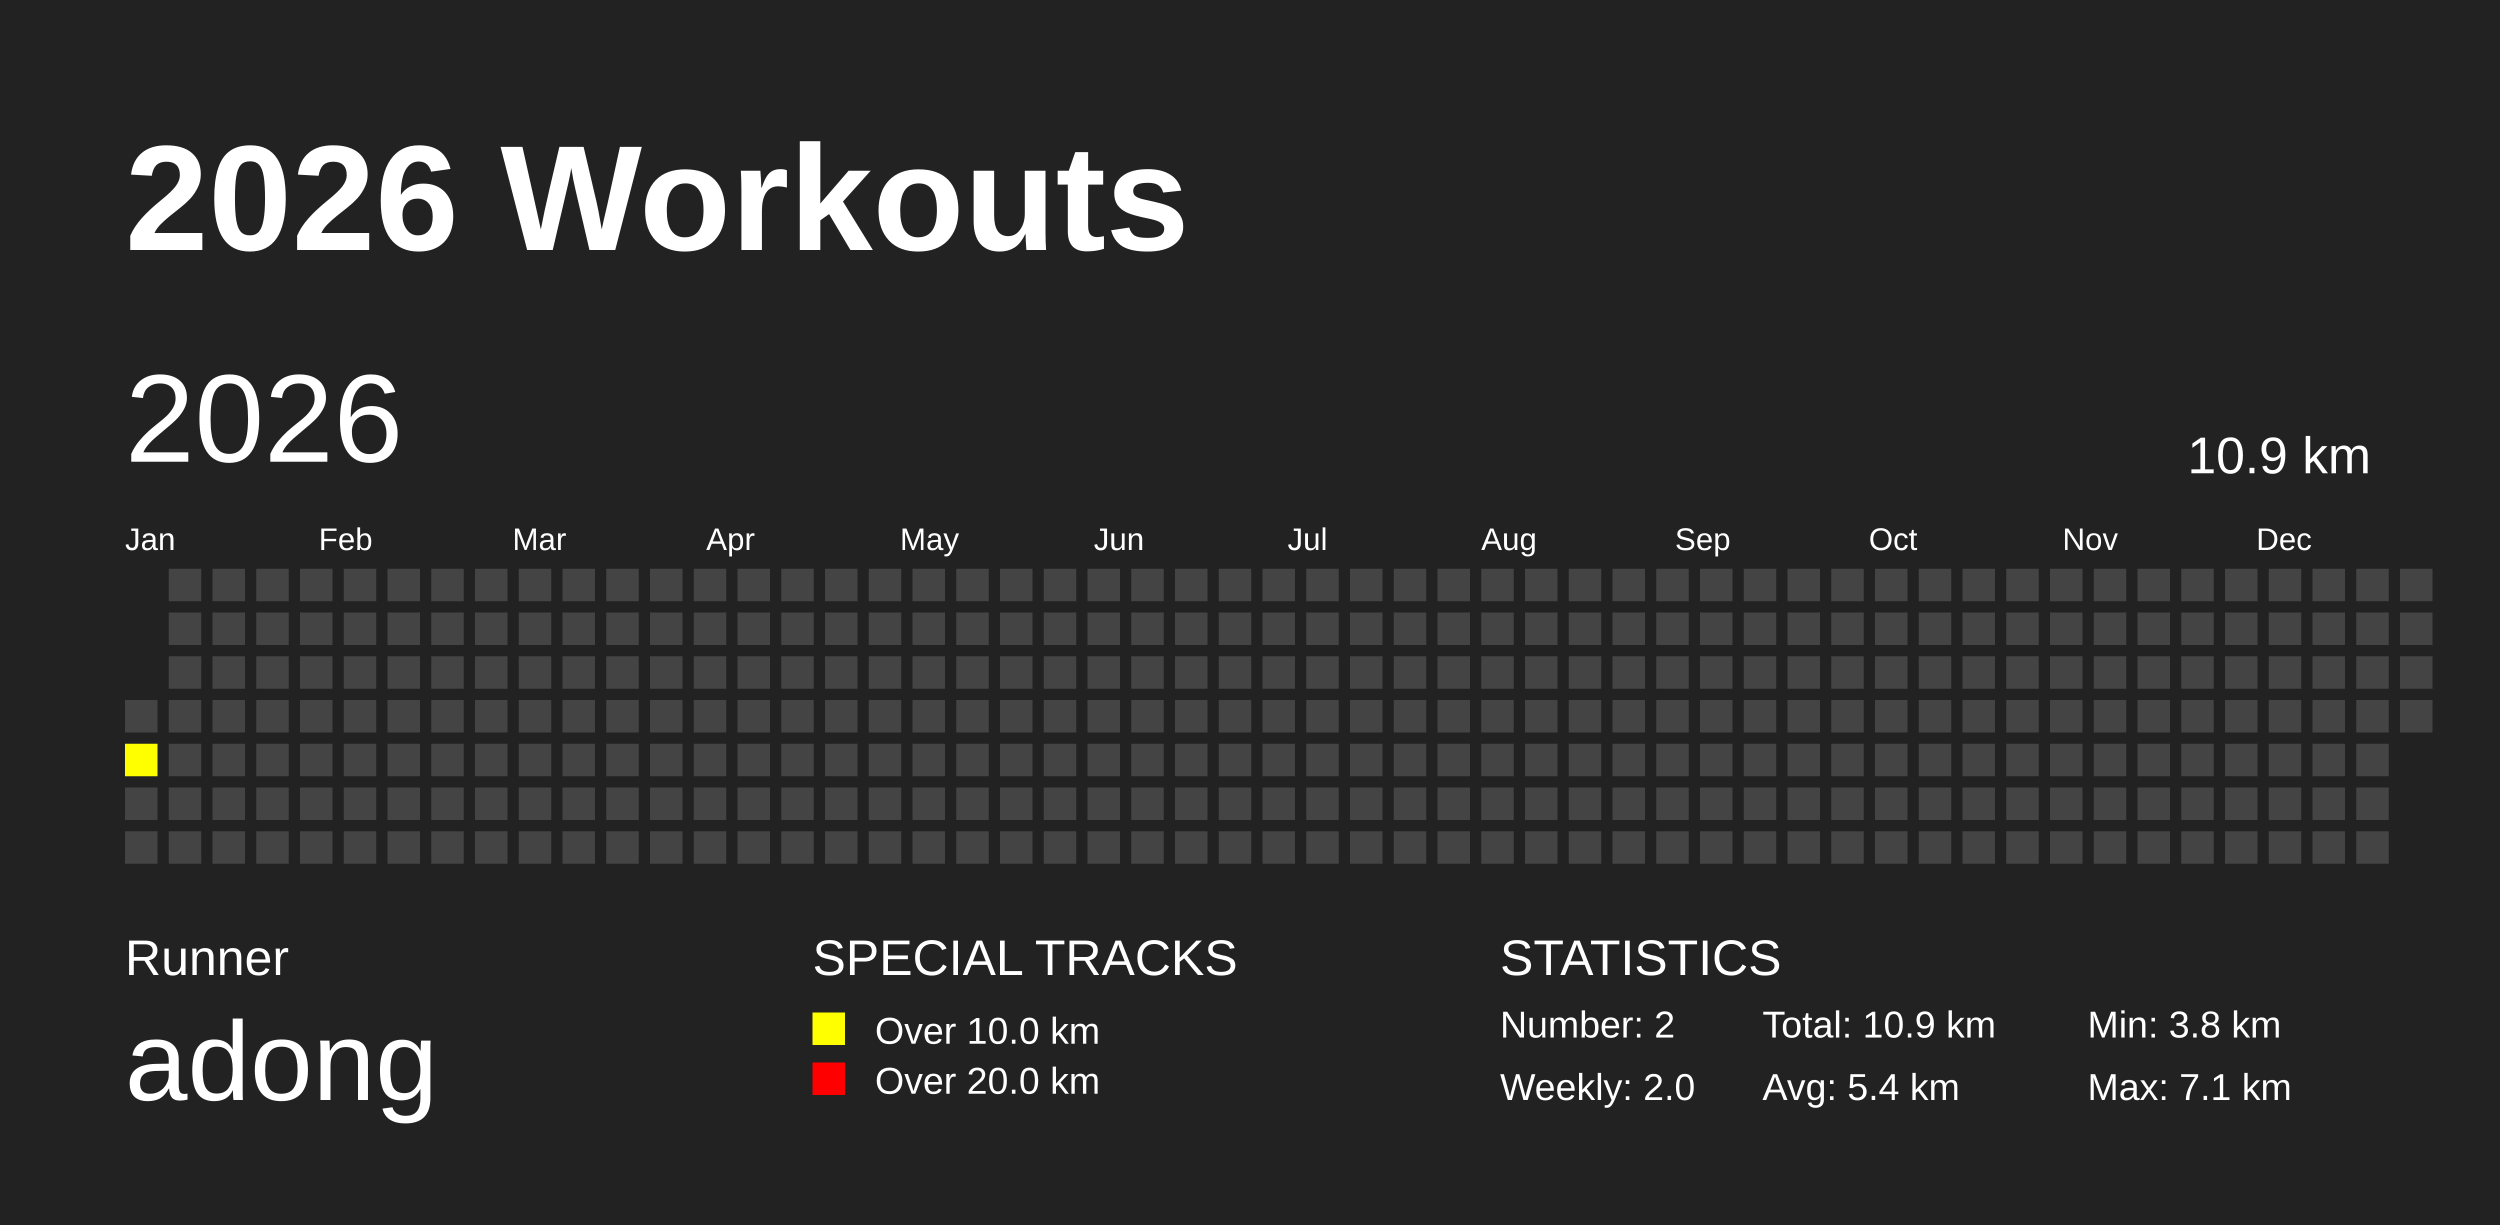
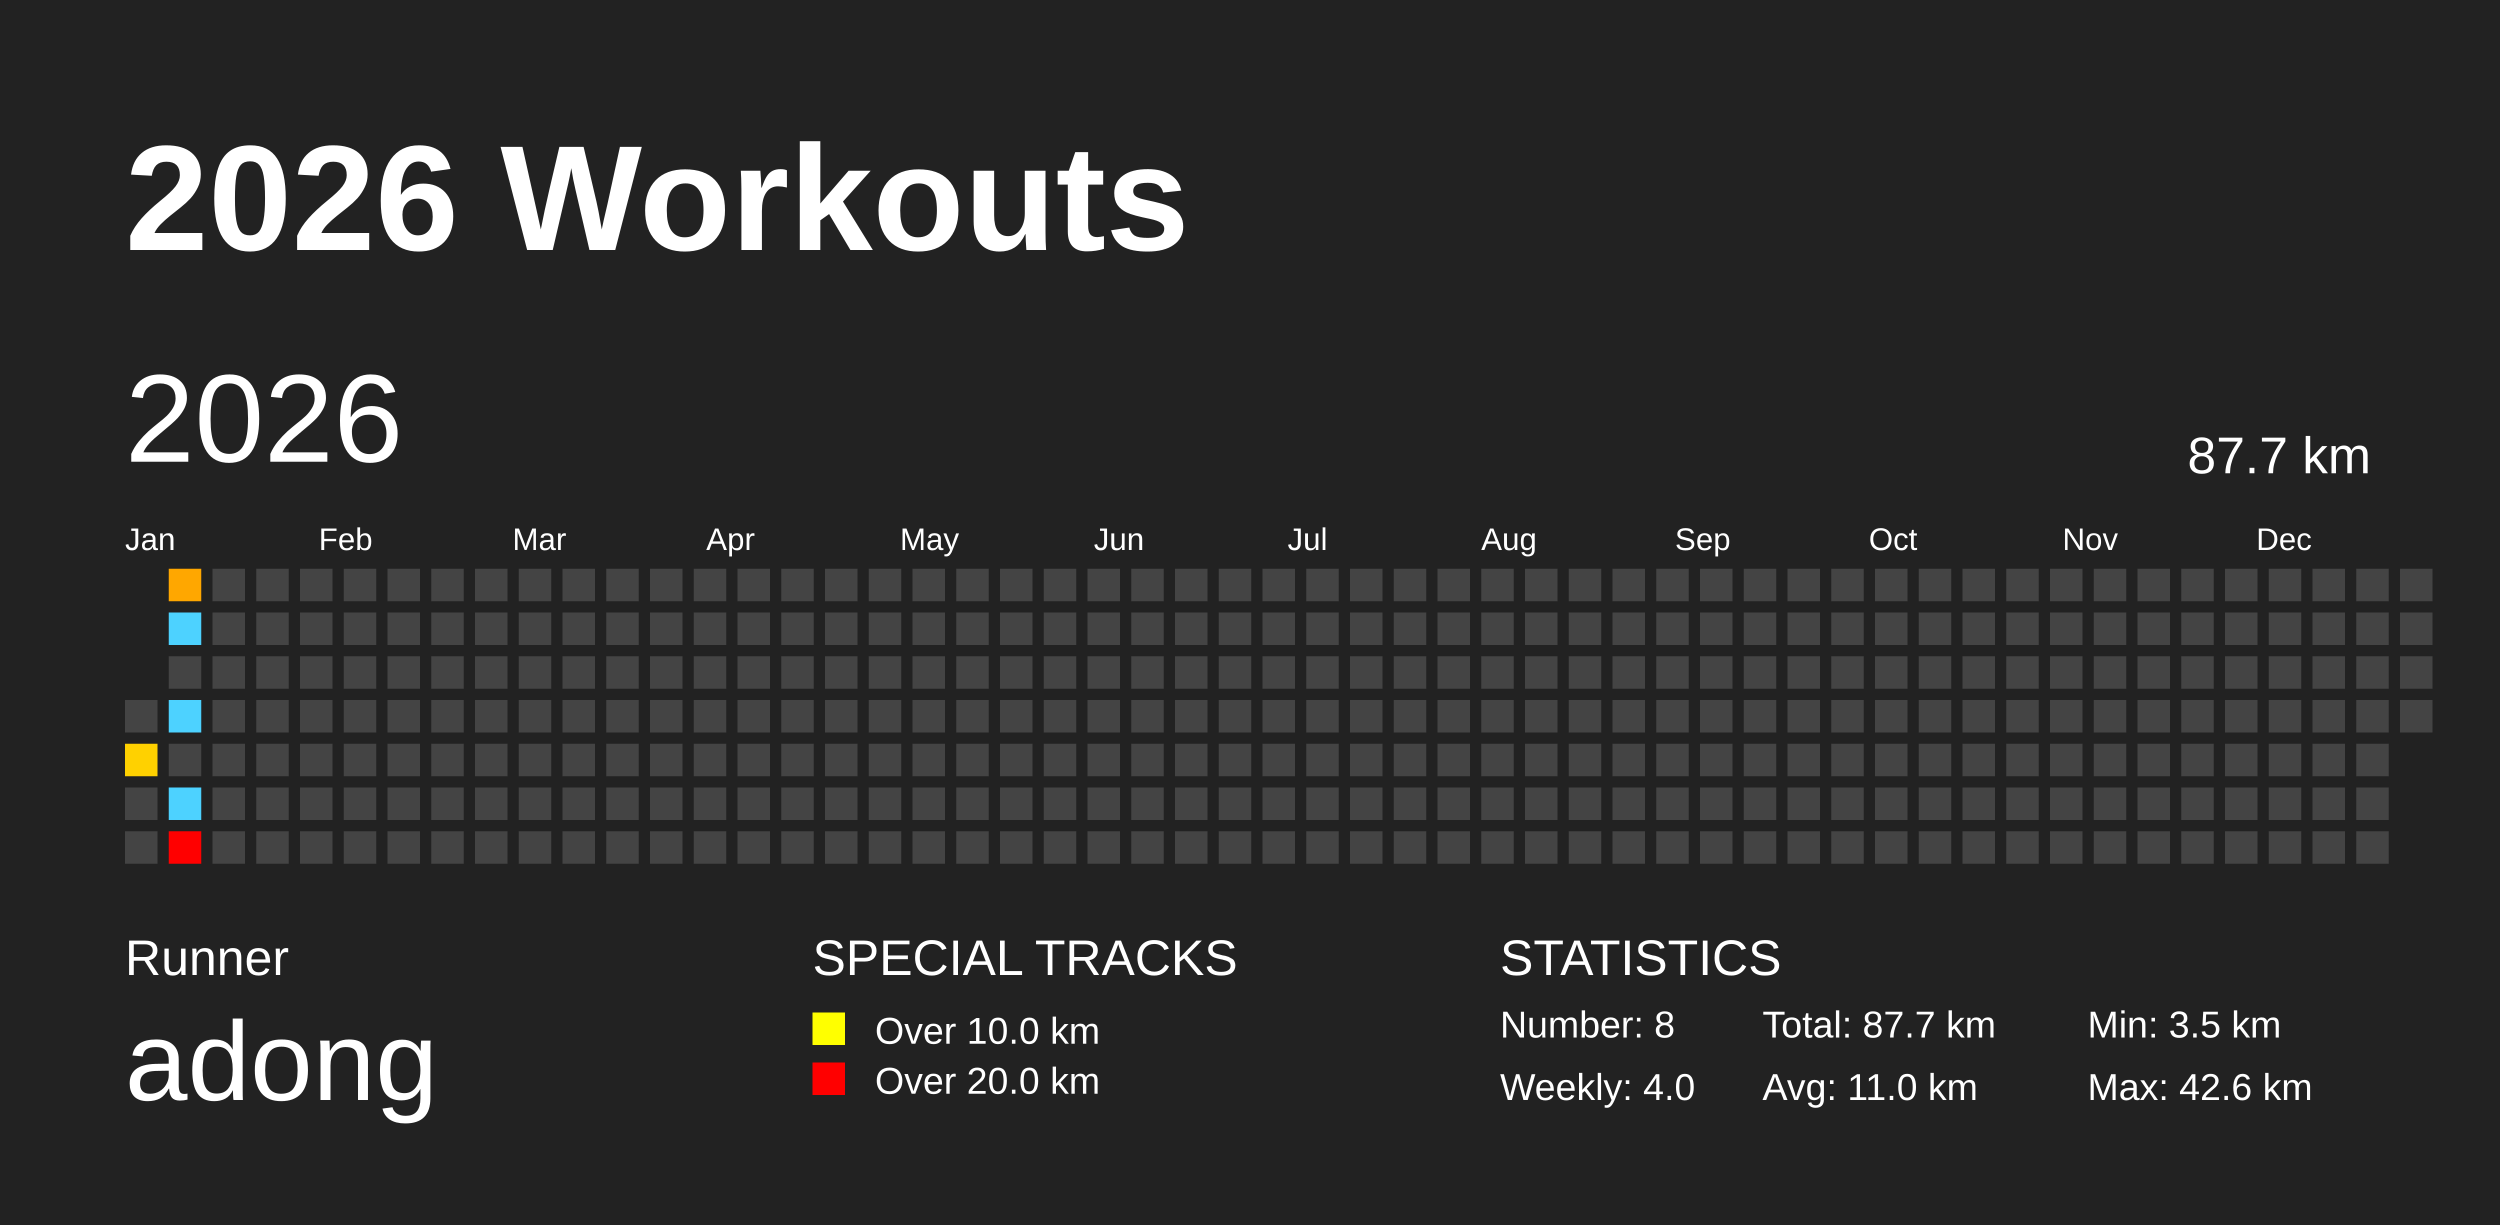
<svg xmlns="http://www.w3.org/2000/svg" baseProfile="full" height="98mm" version="1.1" viewBox="0,0,200,98" width="200mm">
  <defs />
  <rect fill="#222222" height="98" width="200" x="0" y="0" />
  <text fill="#FFFFFF" style="font-size:12px; font-family:Arial; font-weight:bold;" x="10" y="20">2026 Workouts</text>
  <text fill="#FFFFFF" style="font-size:4px; font-family:Arial" x="10" y="78">Runner</text>
  <text fill="#FFFFFF" style="font-size:9px; font-family:Arial" x="10" y="88">adong</text>
  <text fill="#FFFFFF" style="font-size:4px; font-family:Arial" x="65" y="78">SPECIAL TRACKS</text>
  <rect fill="yellow" height="2.6" width="2.6" x="65" y="81" />
  <text fill="#FFFFFF" style="font-size:3px; font-family:Arial" x="70" y="83.5">Over 10.0 km</text>
  <rect fill="red" height="2.6" width="2.6" x="65" y="85" />
  <text fill="#FFFFFF" style="font-size:3px; font-family:Arial" x="70" y="87.5">Over 20.0 km</text>
  <text fill="#FFFFFF" style="font-size:4px; font-family:Arial" x="120" y="78">STATISTICS</text>
-   <text fill="#FFFFFF" style="font-size:3px; font-family:Arial" x="120" y="83">Number: 2</text>
-   <text fill="#FFFFFF" style="font-size:3px; font-family:Arial" x="120" y="88">Weekly: 2.0</text>
-   <text fill="#FFFFFF" style="font-size:3px; font-family:Arial" x="141" y="83">Total: 10.9 km</text>
-   <text fill="#FFFFFF" style="font-size:3px; font-family:Arial" x="141" y="88">Avg: 5.4 km</text>
-   <text fill="#FFFFFF" style="font-size:3px; font-family:Arial" x="167" y="83">Min: 3.8 km</text>
-   <text fill="#FFFFFF" style="font-size:3px; font-family:Arial" x="167" y="88">Max: 7.1 km</text>
+   <text fill="#FFFFFF" style="font-size:3px; font-family:Arial" x="120" y="83">Number: 8</text>
+   <text fill="#FFFFFF" style="font-size:3px; font-family:Arial" x="120" y="88">Weekly: 4.0</text>
+   <text fill="#FFFFFF" style="font-size:3px; font-family:Arial" x="141" y="83">Total: 87.7 km</text>
+   <text fill="#FFFFFF" style="font-size:3px; font-family:Arial" x="141" y="88">Avg: 11.0 km</text>
+   <text fill="#FFFFFF" style="font-size:3px; font-family:Arial" x="167" y="83">Min: 3.5 km</text>
+   <text fill="#FFFFFF" style="font-size:3px; font-family:Arial" x="167" y="88">Max: 42.6 km</text>
  <text dominant-baseline="hanging" fill="#FFFFFF" style="font-size:10.0px; font-family:Arial;" x="10" y="30">2026</text>
-   <text dominant-baseline="hanging" fill="#FFFFFF" style="font-size:4.125px; font-family:Arial;" x="175" y="35">10.9 km</text>
+   <text dominant-baseline="hanging" fill="#FFFFFF" style="font-size:4.125px; font-family:Arial;" x="175" y="35">87.7 km</text>
  <text fill="#FFFFFF" style="font-size:2.5px; font-family:Arial" x="10.0" y="44">Jan</text>
  <text fill="#FFFFFF" style="font-size:2.5px; font-family:Arial" x="25.5" y="44">Feb</text>
  <text fill="#FFFFFF" style="font-size:2.5px; font-family:Arial" x="41.0" y="44">Mar</text>
  <text fill="#FFFFFF" style="font-size:2.5px; font-family:Arial" x="56.5" y="44">Apr</text>
  <text fill="#FFFFFF" style="font-size:2.5px; font-family:Arial" x="72.0" y="44">May</text>
  <text fill="#FFFFFF" style="font-size:2.5px; font-family:Arial" x="87.5" y="44">Jun</text>
  <text fill="#FFFFFF" style="font-size:2.5px; font-family:Arial" x="103.0" y="44">Jul</text>
  <text fill="#FFFFFF" style="font-size:2.5px; font-family:Arial" x="118.5" y="44">Aug</text>
  <text fill="#FFFFFF" style="font-size:2.5px; font-family:Arial" x="134.0" y="44">Sep</text>
  <text fill="#FFFFFF" style="font-size:2.5px; font-family:Arial" x="149.5" y="44">Oct</text>
  <text fill="#FFFFFF" style="font-size:2.5px; font-family:Arial" x="165.0" y="44">Nov</text>
  <text fill="#FFFFFF" style="font-size:2.5px; font-family:Arial" x="180.5" y="44">Dec</text>
  <rect fill="#444444" height="2.6" width="2.6" x="10.0" y="56.0" />
-   <rect fill="yellow" height="2.6" width="2.6" x="10.0" y="59.5" />
+   <rect fill="#ffd100" height="2.6" width="2.6" x="10.0" y="59.5" />
  <rect fill="#444444" height="2.6" width="2.6" x="10.0" y="63.0" />
  <rect fill="#444444" height="2.6" width="2.6" x="10.0" y="66.5" />
-   <rect fill="#444444" height="2.6" width="2.6" x="13.5" y="45.5" />
-   <rect fill="#444444" height="2.6" width="2.6" x="13.5" y="49.0" />
+   <rect fill="#ffa700" height="2.6" width="2.6" x="13.5" y="45.5" />
+   <rect fill="#4dd2ff" height="2.6" width="2.6" x="13.5" y="49.0" />
  <rect fill="#444444" height="2.6" width="2.6" x="13.5" y="52.5" />
-   <rect fill="#444444" height="2.6" width="2.6" x="13.5" y="56.0" />
+   <rect fill="#4dd2ff" height="2.6" width="2.6" x="13.5" y="56.0" />
  <rect fill="#444444" height="2.6" width="2.6" x="13.5" y="59.5" />
-   <rect fill="#444444" height="2.6" width="2.6" x="13.5" y="63.0" />
-   <rect fill="#444444" height="2.6" width="2.6" x="13.5" y="66.5" />
+   <rect fill="#4dd2ff" height="2.6" width="2.6" x="13.5" y="63.0" />
+   <rect fill="red" height="2.6" width="2.6" x="13.5" y="66.5" />
  <rect fill="#444444" height="2.6" width="2.6" x="17.0" y="45.5" />
  <rect fill="#444444" height="2.6" width="2.6" x="17.0" y="49.0" />
  <rect fill="#444444" height="2.6" width="2.6" x="17.0" y="52.5" />
  <rect fill="#444444" height="2.6" width="2.6" x="17.0" y="56.0" />
  <rect fill="#444444" height="2.6" width="2.6" x="17.0" y="59.5" />
  <rect fill="#444444" height="2.6" width="2.6" x="17.0" y="63.0" />
  <rect fill="#444444" height="2.6" width="2.6" x="17.0" y="66.5" />
  <rect fill="#444444" height="2.6" width="2.6" x="20.5" y="45.5" />
  <rect fill="#444444" height="2.6" width="2.6" x="20.5" y="49.0" />
  <rect fill="#444444" height="2.6" width="2.6" x="20.5" y="52.5" />
  <rect fill="#444444" height="2.6" width="2.6" x="20.5" y="56.0" />
  <rect fill="#444444" height="2.6" width="2.6" x="20.5" y="59.5" />
  <rect fill="#444444" height="2.6" width="2.6" x="20.5" y="63.0" />
  <rect fill="#444444" height="2.6" width="2.6" x="20.5" y="66.5" />
  <rect fill="#444444" height="2.6" width="2.6" x="24.0" y="45.5" />
  <rect fill="#444444" height="2.6" width="2.6" x="24.0" y="49.0" />
  <rect fill="#444444" height="2.6" width="2.6" x="24.0" y="52.5" />
  <rect fill="#444444" height="2.6" width="2.6" x="24.0" y="56.0" />
  <rect fill="#444444" height="2.6" width="2.6" x="24.0" y="59.5" />
  <rect fill="#444444" height="2.6" width="2.6" x="24.0" y="63.0" />
  <rect fill="#444444" height="2.6" width="2.6" x="24.0" y="66.5" />
  <rect fill="#444444" height="2.6" width="2.6" x="27.5" y="45.5" />
  <rect fill="#444444" height="2.6" width="2.6" x="27.5" y="49.0" />
  <rect fill="#444444" height="2.6" width="2.6" x="27.5" y="52.5" />
  <rect fill="#444444" height="2.6" width="2.6" x="27.5" y="56.0" />
  <rect fill="#444444" height="2.6" width="2.6" x="27.5" y="59.5" />
  <rect fill="#444444" height="2.6" width="2.6" x="27.5" y="63.0" />
  <rect fill="#444444" height="2.6" width="2.6" x="27.5" y="66.5" />
  <rect fill="#444444" height="2.6" width="2.6" x="31.0" y="45.5" />
  <rect fill="#444444" height="2.6" width="2.6" x="31.0" y="49.0" />
  <rect fill="#444444" height="2.6" width="2.6" x="31.0" y="52.5" />
  <rect fill="#444444" height="2.6" width="2.6" x="31.0" y="56.0" />
  <rect fill="#444444" height="2.6" width="2.6" x="31.0" y="59.5" />
  <rect fill="#444444" height="2.6" width="2.6" x="31.0" y="63.0" />
  <rect fill="#444444" height="2.6" width="2.6" x="31.0" y="66.5" />
  <rect fill="#444444" height="2.6" width="2.6" x="34.5" y="45.5" />
  <rect fill="#444444" height="2.6" width="2.6" x="34.5" y="49.0" />
  <rect fill="#444444" height="2.6" width="2.6" x="34.5" y="52.5" />
  <rect fill="#444444" height="2.6" width="2.6" x="34.5" y="56.0" />
  <rect fill="#444444" height="2.6" width="2.6" x="34.5" y="59.5" />
  <rect fill="#444444" height="2.6" width="2.6" x="34.5" y="63.0" />
  <rect fill="#444444" height="2.6" width="2.6" x="34.5" y="66.5" />
  <rect fill="#444444" height="2.6" width="2.6" x="38.0" y="45.5" />
  <rect fill="#444444" height="2.6" width="2.6" x="38.0" y="49.0" />
  <rect fill="#444444" height="2.6" width="2.6" x="38.0" y="52.5" />
  <rect fill="#444444" height="2.6" width="2.6" x="38.0" y="56.0" />
  <rect fill="#444444" height="2.6" width="2.6" x="38.0" y="59.5" />
  <rect fill="#444444" height="2.6" width="2.6" x="38.0" y="63.0" />
  <rect fill="#444444" height="2.6" width="2.6" x="38.0" y="66.5" />
  <rect fill="#444444" height="2.6" width="2.6" x="41.5" y="45.5" />
  <rect fill="#444444" height="2.6" width="2.6" x="41.5" y="49.0" />
  <rect fill="#444444" height="2.6" width="2.6" x="41.5" y="52.5" />
  <rect fill="#444444" height="2.6" width="2.6" x="41.5" y="56.0" />
  <rect fill="#444444" height="2.6" width="2.6" x="41.5" y="59.5" />
  <rect fill="#444444" height="2.6" width="2.6" x="41.5" y="63.0" />
  <rect fill="#444444" height="2.6" width="2.6" x="41.5" y="66.5" />
  <rect fill="#444444" height="2.6" width="2.6" x="45.0" y="45.5" />
  <rect fill="#444444" height="2.6" width="2.6" x="45.0" y="49.0" />
  <rect fill="#444444" height="2.6" width="2.6" x="45.0" y="52.5" />
  <rect fill="#444444" height="2.6" width="2.6" x="45.0" y="56.0" />
  <rect fill="#444444" height="2.6" width="2.6" x="45.0" y="59.5" />
  <rect fill="#444444" height="2.6" width="2.6" x="45.0" y="63.0" />
  <rect fill="#444444" height="2.6" width="2.6" x="45.0" y="66.5" />
  <rect fill="#444444" height="2.6" width="2.6" x="48.5" y="45.5" />
  <rect fill="#444444" height="2.6" width="2.6" x="48.5" y="49.0" />
  <rect fill="#444444" height="2.6" width="2.6" x="48.5" y="52.5" />
  <rect fill="#444444" height="2.6" width="2.6" x="48.5" y="56.0" />
  <rect fill="#444444" height="2.6" width="2.6" x="48.5" y="59.5" />
  <rect fill="#444444" height="2.6" width="2.6" x="48.5" y="63.0" />
  <rect fill="#444444" height="2.6" width="2.6" x="48.5" y="66.5" />
  <rect fill="#444444" height="2.6" width="2.6" x="52.0" y="45.5" />
  <rect fill="#444444" height="2.6" width="2.6" x="52.0" y="49.0" />
  <rect fill="#444444" height="2.6" width="2.6" x="52.0" y="52.5" />
  <rect fill="#444444" height="2.6" width="2.6" x="52.0" y="56.0" />
  <rect fill="#444444" height="2.6" width="2.6" x="52.0" y="59.5" />
  <rect fill="#444444" height="2.6" width="2.6" x="52.0" y="63.0" />
  <rect fill="#444444" height="2.6" width="2.6" x="52.0" y="66.5" />
  <rect fill="#444444" height="2.6" width="2.6" x="55.5" y="45.5" />
  <rect fill="#444444" height="2.6" width="2.6" x="55.5" y="49.0" />
  <rect fill="#444444" height="2.6" width="2.6" x="55.5" y="52.5" />
  <rect fill="#444444" height="2.6" width="2.6" x="55.5" y="56.0" />
  <rect fill="#444444" height="2.6" width="2.6" x="55.5" y="59.5" />
  <rect fill="#444444" height="2.6" width="2.6" x="55.5" y="63.0" />
  <rect fill="#444444" height="2.6" width="2.6" x="55.5" y="66.5" />
  <rect fill="#444444" height="2.6" width="2.6" x="59.0" y="45.5" />
  <rect fill="#444444" height="2.6" width="2.6" x="59.0" y="49.0" />
  <rect fill="#444444" height="2.6" width="2.6" x="59.0" y="52.5" />
  <rect fill="#444444" height="2.6" width="2.6" x="59.0" y="56.0" />
  <rect fill="#444444" height="2.6" width="2.6" x="59.0" y="59.5" />
  <rect fill="#444444" height="2.6" width="2.6" x="59.0" y="63.0" />
  <rect fill="#444444" height="2.6" width="2.6" x="59.0" y="66.5" />
  <rect fill="#444444" height="2.6" width="2.6" x="62.5" y="45.5" />
  <rect fill="#444444" height="2.6" width="2.6" x="62.5" y="49.0" />
  <rect fill="#444444" height="2.6" width="2.6" x="62.5" y="52.5" />
  <rect fill="#444444" height="2.6" width="2.6" x="62.5" y="56.0" />
  <rect fill="#444444" height="2.6" width="2.6" x="62.5" y="59.5" />
  <rect fill="#444444" height="2.6" width="2.6" x="62.5" y="63.0" />
  <rect fill="#444444" height="2.6" width="2.6" x="62.5" y="66.5" />
  <rect fill="#444444" height="2.6" width="2.6" x="66.0" y="45.5" />
  <rect fill="#444444" height="2.6" width="2.6" x="66.0" y="49.0" />
  <rect fill="#444444" height="2.6" width="2.6" x="66.0" y="52.5" />
  <rect fill="#444444" height="2.6" width="2.6" x="66.0" y="56.0" />
  <rect fill="#444444" height="2.6" width="2.6" x="66.0" y="59.5" />
  <rect fill="#444444" height="2.6" width="2.6" x="66.0" y="63.0" />
  <rect fill="#444444" height="2.6" width="2.6" x="66.0" y="66.5" />
  <rect fill="#444444" height="2.6" width="2.6" x="69.5" y="45.5" />
  <rect fill="#444444" height="2.6" width="2.6" x="69.5" y="49.0" />
  <rect fill="#444444" height="2.6" width="2.6" x="69.5" y="52.5" />
  <rect fill="#444444" height="2.6" width="2.6" x="69.5" y="56.0" />
  <rect fill="#444444" height="2.6" width="2.6" x="69.5" y="59.5" />
  <rect fill="#444444" height="2.6" width="2.6" x="69.5" y="63.0" />
  <rect fill="#444444" height="2.6" width="2.6" x="69.5" y="66.5" />
  <rect fill="#444444" height="2.6" width="2.6" x="73.0" y="45.5" />
  <rect fill="#444444" height="2.6" width="2.6" x="73.0" y="49.0" />
  <rect fill="#444444" height="2.6" width="2.6" x="73.0" y="52.5" />
  <rect fill="#444444" height="2.6" width="2.6" x="73.0" y="56.0" />
  <rect fill="#444444" height="2.6" width="2.6" x="73.0" y="59.5" />
  <rect fill="#444444" height="2.6" width="2.6" x="73.0" y="63.0" />
  <rect fill="#444444" height="2.6" width="2.6" x="73.0" y="66.5" />
  <rect fill="#444444" height="2.6" width="2.6" x="76.5" y="45.5" />
  <rect fill="#444444" height="2.6" width="2.6" x="76.5" y="49.0" />
  <rect fill="#444444" height="2.6" width="2.6" x="76.5" y="52.5" />
  <rect fill="#444444" height="2.6" width="2.6" x="76.5" y="56.0" />
  <rect fill="#444444" height="2.6" width="2.6" x="76.5" y="59.5" />
  <rect fill="#444444" height="2.6" width="2.6" x="76.5" y="63.0" />
  <rect fill="#444444" height="2.6" width="2.6" x="76.5" y="66.5" />
  <rect fill="#444444" height="2.6" width="2.6" x="80.0" y="45.5" />
  <rect fill="#444444" height="2.6" width="2.6" x="80.0" y="49.0" />
  <rect fill="#444444" height="2.6" width="2.6" x="80.0" y="52.5" />
  <rect fill="#444444" height="2.6" width="2.6" x="80.0" y="56.0" />
  <rect fill="#444444" height="2.6" width="2.6" x="80.0" y="59.5" />
  <rect fill="#444444" height="2.6" width="2.6" x="80.0" y="63.0" />
  <rect fill="#444444" height="2.6" width="2.6" x="80.0" y="66.5" />
  <rect fill="#444444" height="2.6" width="2.6" x="83.5" y="45.5" />
  <rect fill="#444444" height="2.6" width="2.6" x="83.5" y="49.0" />
  <rect fill="#444444" height="2.6" width="2.6" x="83.5" y="52.5" />
  <rect fill="#444444" height="2.6" width="2.6" x="83.5" y="56.0" />
  <rect fill="#444444" height="2.6" width="2.6" x="83.5" y="59.5" />
  <rect fill="#444444" height="2.6" width="2.6" x="83.5" y="63.0" />
  <rect fill="#444444" height="2.6" width="2.6" x="83.5" y="66.5" />
  <rect fill="#444444" height="2.6" width="2.6" x="87.0" y="45.5" />
  <rect fill="#444444" height="2.6" width="2.6" x="87.0" y="49.0" />
  <rect fill="#444444" height="2.6" width="2.6" x="87.0" y="52.5" />
  <rect fill="#444444" height="2.6" width="2.6" x="87.0" y="56.0" />
  <rect fill="#444444" height="2.6" width="2.6" x="87.0" y="59.5" />
  <rect fill="#444444" height="2.6" width="2.6" x="87.0" y="63.0" />
  <rect fill="#444444" height="2.6" width="2.6" x="87.0" y="66.5" />
  <rect fill="#444444" height="2.6" width="2.6" x="90.5" y="45.5" />
  <rect fill="#444444" height="2.6" width="2.6" x="90.5" y="49.0" />
  <rect fill="#444444" height="2.6" width="2.6" x="90.5" y="52.5" />
  <rect fill="#444444" height="2.6" width="2.6" x="90.5" y="56.0" />
  <rect fill="#444444" height="2.6" width="2.6" x="90.5" y="59.5" />
  <rect fill="#444444" height="2.6" width="2.6" x="90.5" y="63.0" />
  <rect fill="#444444" height="2.6" width="2.6" x="90.5" y="66.5" />
  <rect fill="#444444" height="2.6" width="2.6" x="94.0" y="45.5" />
  <rect fill="#444444" height="2.6" width="2.6" x="94.0" y="49.0" />
  <rect fill="#444444" height="2.6" width="2.6" x="94.0" y="52.5" />
  <rect fill="#444444" height="2.6" width="2.6" x="94.0" y="56.0" />
  <rect fill="#444444" height="2.6" width="2.6" x="94.0" y="59.5" />
  <rect fill="#444444" height="2.6" width="2.6" x="94.0" y="63.0" />
  <rect fill="#444444" height="2.6" width="2.6" x="94.0" y="66.5" />
  <rect fill="#444444" height="2.6" width="2.6" x="97.5" y="45.5" />
  <rect fill="#444444" height="2.6" width="2.6" x="97.5" y="49.0" />
  <rect fill="#444444" height="2.6" width="2.6" x="97.5" y="52.5" />
  <rect fill="#444444" height="2.6" width="2.6" x="97.5" y="56.0" />
  <rect fill="#444444" height="2.6" width="2.6" x="97.5" y="59.5" />
  <rect fill="#444444" height="2.6" width="2.6" x="97.5" y="63.0" />
  <rect fill="#444444" height="2.6" width="2.6" x="97.5" y="66.5" />
  <rect fill="#444444" height="2.6" width="2.6" x="101.0" y="45.5" />
  <rect fill="#444444" height="2.6" width="2.6" x="101.0" y="49.0" />
  <rect fill="#444444" height="2.6" width="2.6" x="101.0" y="52.5" />
  <rect fill="#444444" height="2.6" width="2.6" x="101.0" y="56.0" />
  <rect fill="#444444" height="2.6" width="2.6" x="101.0" y="59.5" />
  <rect fill="#444444" height="2.6" width="2.6" x="101.0" y="63.0" />
  <rect fill="#444444" height="2.6" width="2.6" x="101.0" y="66.5" />
  <rect fill="#444444" height="2.6" width="2.6" x="104.5" y="45.5" />
  <rect fill="#444444" height="2.6" width="2.6" x="104.5" y="49.0" />
  <rect fill="#444444" height="2.6" width="2.6" x="104.5" y="52.5" />
  <rect fill="#444444" height="2.6" width="2.6" x="104.5" y="56.0" />
  <rect fill="#444444" height="2.6" width="2.6" x="104.5" y="59.5" />
  <rect fill="#444444" height="2.6" width="2.6" x="104.5" y="63.0" />
  <rect fill="#444444" height="2.6" width="2.6" x="104.5" y="66.5" />
  <rect fill="#444444" height="2.6" width="2.6" x="108.0" y="45.5" />
  <rect fill="#444444" height="2.6" width="2.6" x="108.0" y="49.0" />
  <rect fill="#444444" height="2.6" width="2.6" x="108.0" y="52.5" />
  <rect fill="#444444" height="2.6" width="2.6" x="108.0" y="56.0" />
  <rect fill="#444444" height="2.6" width="2.6" x="108.0" y="59.5" />
  <rect fill="#444444" height="2.6" width="2.6" x="108.0" y="63.0" />
  <rect fill="#444444" height="2.6" width="2.6" x="108.0" y="66.5" />
  <rect fill="#444444" height="2.6" width="2.6" x="111.5" y="45.5" />
  <rect fill="#444444" height="2.6" width="2.6" x="111.5" y="49.0" />
  <rect fill="#444444" height="2.6" width="2.6" x="111.5" y="52.5" />
  <rect fill="#444444" height="2.6" width="2.6" x="111.5" y="56.0" />
  <rect fill="#444444" height="2.6" width="2.6" x="111.5" y="59.5" />
  <rect fill="#444444" height="2.6" width="2.6" x="111.5" y="63.0" />
  <rect fill="#444444" height="2.6" width="2.6" x="111.5" y="66.5" />
  <rect fill="#444444" height="2.6" width="2.6" x="115.0" y="45.5" />
  <rect fill="#444444" height="2.6" width="2.6" x="115.0" y="49.0" />
  <rect fill="#444444" height="2.6" width="2.6" x="115.0" y="52.5" />
  <rect fill="#444444" height="2.6" width="2.6" x="115.0" y="56.0" />
  <rect fill="#444444" height="2.6" width="2.6" x="115.0" y="59.5" />
  <rect fill="#444444" height="2.6" width="2.6" x="115.0" y="63.0" />
  <rect fill="#444444" height="2.6" width="2.6" x="115.0" y="66.5" />
  <rect fill="#444444" height="2.6" width="2.6" x="118.5" y="45.5" />
  <rect fill="#444444" height="2.6" width="2.6" x="118.5" y="49.0" />
  <rect fill="#444444" height="2.6" width="2.6" x="118.5" y="52.5" />
  <rect fill="#444444" height="2.6" width="2.6" x="118.5" y="56.0" />
  <rect fill="#444444" height="2.6" width="2.6" x="118.5" y="59.5" />
  <rect fill="#444444" height="2.6" width="2.6" x="118.5" y="63.0" />
  <rect fill="#444444" height="2.6" width="2.6" x="118.5" y="66.5" />
  <rect fill="#444444" height="2.6" width="2.6" x="122.0" y="45.5" />
  <rect fill="#444444" height="2.6" width="2.6" x="122.0" y="49.0" />
  <rect fill="#444444" height="2.6" width="2.6" x="122.0" y="52.5" />
  <rect fill="#444444" height="2.6" width="2.6" x="122.0" y="56.0" />
  <rect fill="#444444" height="2.6" width="2.6" x="122.0" y="59.5" />
  <rect fill="#444444" height="2.6" width="2.6" x="122.0" y="63.0" />
  <rect fill="#444444" height="2.6" width="2.6" x="122.0" y="66.5" />
  <rect fill="#444444" height="2.6" width="2.6" x="125.5" y="45.5" />
  <rect fill="#444444" height="2.6" width="2.6" x="125.5" y="49.0" />
  <rect fill="#444444" height="2.6" width="2.6" x="125.5" y="52.5" />
  <rect fill="#444444" height="2.6" width="2.6" x="125.5" y="56.0" />
  <rect fill="#444444" height="2.6" width="2.6" x="125.5" y="59.5" />
  <rect fill="#444444" height="2.6" width="2.6" x="125.5" y="63.0" />
  <rect fill="#444444" height="2.6" width="2.6" x="125.5" y="66.5" />
  <rect fill="#444444" height="2.6" width="2.6" x="129.0" y="45.5" />
  <rect fill="#444444" height="2.6" width="2.6" x="129.0" y="49.0" />
  <rect fill="#444444" height="2.6" width="2.6" x="129.0" y="52.5" />
  <rect fill="#444444" height="2.6" width="2.6" x="129.0" y="56.0" />
  <rect fill="#444444" height="2.6" width="2.6" x="129.0" y="59.5" />
  <rect fill="#444444" height="2.6" width="2.6" x="129.0" y="63.0" />
  <rect fill="#444444" height="2.6" width="2.6" x="129.0" y="66.5" />
  <rect fill="#444444" height="2.6" width="2.6" x="132.5" y="45.5" />
  <rect fill="#444444" height="2.6" width="2.6" x="132.5" y="49.0" />
  <rect fill="#444444" height="2.6" width="2.6" x="132.5" y="52.5" />
  <rect fill="#444444" height="2.6" width="2.6" x="132.5" y="56.0" />
  <rect fill="#444444" height="2.6" width="2.6" x="132.5" y="59.5" />
  <rect fill="#444444" height="2.6" width="2.6" x="132.5" y="63.0" />
  <rect fill="#444444" height="2.6" width="2.6" x="132.5" y="66.5" />
  <rect fill="#444444" height="2.6" width="2.6" x="136.0" y="45.5" />
  <rect fill="#444444" height="2.6" width="2.6" x="136.0" y="49.0" />
  <rect fill="#444444" height="2.6" width="2.6" x="136.0" y="52.5" />
  <rect fill="#444444" height="2.6" width="2.6" x="136.0" y="56.0" />
  <rect fill="#444444" height="2.6" width="2.6" x="136.0" y="59.5" />
  <rect fill="#444444" height="2.6" width="2.6" x="136.0" y="63.0" />
  <rect fill="#444444" height="2.6" width="2.6" x="136.0" y="66.5" />
  <rect fill="#444444" height="2.6" width="2.6" x="139.5" y="45.5" />
  <rect fill="#444444" height="2.6" width="2.6" x="139.5" y="49.0" />
  <rect fill="#444444" height="2.6" width="2.6" x="139.5" y="52.5" />
  <rect fill="#444444" height="2.6" width="2.6" x="139.5" y="56.0" />
  <rect fill="#444444" height="2.6" width="2.6" x="139.5" y="59.5" />
  <rect fill="#444444" height="2.6" width="2.6" x="139.5" y="63.0" />
  <rect fill="#444444" height="2.6" width="2.6" x="139.5" y="66.5" />
  <rect fill="#444444" height="2.6" width="2.6" x="143.0" y="45.5" />
  <rect fill="#444444" height="2.6" width="2.6" x="143.0" y="49.0" />
  <rect fill="#444444" height="2.6" width="2.6" x="143.0" y="52.5" />
  <rect fill="#444444" height="2.6" width="2.6" x="143.0" y="56.0" />
  <rect fill="#444444" height="2.6" width="2.6" x="143.0" y="59.5" />
  <rect fill="#444444" height="2.6" width="2.6" x="143.0" y="63.0" />
  <rect fill="#444444" height="2.6" width="2.6" x="143.0" y="66.5" />
  <rect fill="#444444" height="2.6" width="2.6" x="146.5" y="45.5" />
  <rect fill="#444444" height="2.6" width="2.6" x="146.5" y="49.0" />
  <rect fill="#444444" height="2.6" width="2.6" x="146.5" y="52.5" />
  <rect fill="#444444" height="2.6" width="2.6" x="146.5" y="56.0" />
  <rect fill="#444444" height="2.6" width="2.6" x="146.5" y="59.5" />
  <rect fill="#444444" height="2.6" width="2.6" x="146.5" y="63.0" />
  <rect fill="#444444" height="2.6" width="2.6" x="146.5" y="66.5" />
  <rect fill="#444444" height="2.6" width="2.6" x="150.0" y="45.5" />
  <rect fill="#444444" height="2.6" width="2.6" x="150.0" y="49.0" />
  <rect fill="#444444" height="2.6" width="2.6" x="150.0" y="52.5" />
  <rect fill="#444444" height="2.6" width="2.6" x="150.0" y="56.0" />
  <rect fill="#444444" height="2.6" width="2.6" x="150.0" y="59.5" />
  <rect fill="#444444" height="2.6" width="2.6" x="150.0" y="63.0" />
  <rect fill="#444444" height="2.6" width="2.6" x="150.0" y="66.5" />
  <rect fill="#444444" height="2.6" width="2.6" x="153.5" y="45.5" />
  <rect fill="#444444" height="2.6" width="2.6" x="153.5" y="49.0" />
  <rect fill="#444444" height="2.6" width="2.6" x="153.5" y="52.5" />
  <rect fill="#444444" height="2.6" width="2.6" x="153.5" y="56.0" />
  <rect fill="#444444" height="2.6" width="2.6" x="153.5" y="59.5" />
  <rect fill="#444444" height="2.6" width="2.6" x="153.5" y="63.0" />
  <rect fill="#444444" height="2.6" width="2.6" x="153.5" y="66.5" />
  <rect fill="#444444" height="2.6" width="2.6" x="157.0" y="45.5" />
  <rect fill="#444444" height="2.6" width="2.6" x="157.0" y="49.0" />
  <rect fill="#444444" height="2.6" width="2.6" x="157.0" y="52.5" />
  <rect fill="#444444" height="2.6" width="2.6" x="157.0" y="56.0" />
  <rect fill="#444444" height="2.6" width="2.6" x="157.0" y="59.5" />
  <rect fill="#444444" height="2.6" width="2.6" x="157.0" y="63.0" />
  <rect fill="#444444" height="2.6" width="2.6" x="157.0" y="66.5" />
  <rect fill="#444444" height="2.6" width="2.6" x="160.5" y="45.5" />
  <rect fill="#444444" height="2.6" width="2.6" x="160.5" y="49.0" />
  <rect fill="#444444" height="2.6" width="2.6" x="160.5" y="52.5" />
  <rect fill="#444444" height="2.6" width="2.6" x="160.5" y="56.0" />
  <rect fill="#444444" height="2.6" width="2.6" x="160.5" y="59.5" />
  <rect fill="#444444" height="2.6" width="2.6" x="160.5" y="63.0" />
  <rect fill="#444444" height="2.6" width="2.6" x="160.5" y="66.5" />
  <rect fill="#444444" height="2.6" width="2.6" x="164.0" y="45.5" />
  <rect fill="#444444" height="2.6" width="2.6" x="164.0" y="49.0" />
  <rect fill="#444444" height="2.6" width="2.6" x="164.0" y="52.5" />
  <rect fill="#444444" height="2.6" width="2.6" x="164.0" y="56.0" />
  <rect fill="#444444" height="2.6" width="2.6" x="164.0" y="59.5" />
  <rect fill="#444444" height="2.6" width="2.6" x="164.0" y="63.0" />
  <rect fill="#444444" height="2.6" width="2.6" x="164.0" y="66.5" />
  <rect fill="#444444" height="2.6" width="2.6" x="167.5" y="45.5" />
  <rect fill="#444444" height="2.6" width="2.6" x="167.5" y="49.0" />
  <rect fill="#444444" height="2.6" width="2.6" x="167.5" y="52.5" />
  <rect fill="#444444" height="2.6" width="2.6" x="167.5" y="56.0" />
  <rect fill="#444444" height="2.6" width="2.6" x="167.5" y="59.5" />
  <rect fill="#444444" height="2.6" width="2.6" x="167.5" y="63.0" />
  <rect fill="#444444" height="2.6" width="2.6" x="167.5" y="66.5" />
  <rect fill="#444444" height="2.6" width="2.6" x="171.0" y="45.5" />
  <rect fill="#444444" height="2.6" width="2.6" x="171.0" y="49.0" />
  <rect fill="#444444" height="2.6" width="2.6" x="171.0" y="52.5" />
  <rect fill="#444444" height="2.6" width="2.6" x="171.0" y="56.0" />
  <rect fill="#444444" height="2.6" width="2.6" x="171.0" y="59.5" />
  <rect fill="#444444" height="2.6" width="2.6" x="171.0" y="63.0" />
  <rect fill="#444444" height="2.6" width="2.6" x="171.0" y="66.5" />
  <rect fill="#444444" height="2.6" width="2.6" x="174.5" y="45.5" />
  <rect fill="#444444" height="2.6" width="2.6" x="174.5" y="49.0" />
  <rect fill="#444444" height="2.6" width="2.6" x="174.5" y="52.5" />
  <rect fill="#444444" height="2.6" width="2.6" x="174.5" y="56.0" />
  <rect fill="#444444" height="2.6" width="2.6" x="174.5" y="59.5" />
  <rect fill="#444444" height="2.6" width="2.6" x="174.5" y="63.0" />
  <rect fill="#444444" height="2.6" width="2.6" x="174.5" y="66.5" />
  <rect fill="#444444" height="2.6" width="2.6" x="178.0" y="45.5" />
  <rect fill="#444444" height="2.6" width="2.6" x="178.0" y="49.0" />
  <rect fill="#444444" height="2.6" width="2.6" x="178.0" y="52.5" />
  <rect fill="#444444" height="2.6" width="2.6" x="178.0" y="56.0" />
  <rect fill="#444444" height="2.6" width="2.6" x="178.0" y="59.5" />
  <rect fill="#444444" height="2.6" width="2.6" x="178.0" y="63.0" />
  <rect fill="#444444" height="2.6" width="2.6" x="178.0" y="66.5" />
  <rect fill="#444444" height="2.6" width="2.6" x="181.5" y="45.5" />
  <rect fill="#444444" height="2.6" width="2.6" x="181.5" y="49.0" />
  <rect fill="#444444" height="2.6" width="2.6" x="181.5" y="52.5" />
  <rect fill="#444444" height="2.6" width="2.6" x="181.5" y="56.0" />
  <rect fill="#444444" height="2.6" width="2.6" x="181.5" y="59.5" />
  <rect fill="#444444" height="2.6" width="2.6" x="181.5" y="63.0" />
  <rect fill="#444444" height="2.6" width="2.6" x="181.5" y="66.5" />
  <rect fill="#444444" height="2.6" width="2.6" x="185.0" y="45.5" />
  <rect fill="#444444" height="2.6" width="2.6" x="185.0" y="49.0" />
  <rect fill="#444444" height="2.6" width="2.6" x="185.0" y="52.5" />
  <rect fill="#444444" height="2.6" width="2.6" x="185.0" y="56.0" />
  <rect fill="#444444" height="2.6" width="2.6" x="185.0" y="59.5" />
  <rect fill="#444444" height="2.6" width="2.6" x="185.0" y="63.0" />
  <rect fill="#444444" height="2.6" width="2.6" x="185.0" y="66.5" />
  <rect fill="#444444" height="2.6" width="2.6" x="188.5" y="45.5" />
  <rect fill="#444444" height="2.6" width="2.6" x="188.5" y="49.0" />
  <rect fill="#444444" height="2.6" width="2.6" x="188.5" y="52.5" />
  <rect fill="#444444" height="2.6" width="2.6" x="188.5" y="56.0" />
  <rect fill="#444444" height="2.6" width="2.6" x="188.5" y="59.5" />
  <rect fill="#444444" height="2.6" width="2.6" x="188.5" y="63.0" />
  <rect fill="#444444" height="2.6" width="2.6" x="188.5" y="66.5" />
  <rect fill="#444444" height="2.6" width="2.6" x="192.0" y="45.5" />
  <rect fill="#444444" height="2.6" width="2.6" x="192.0" y="49.0" />
  <rect fill="#444444" height="2.6" width="2.6" x="192.0" y="52.5" />
  <rect fill="#444444" height="2.6" width="2.6" x="192.0" y="56.0" />
</svg>
